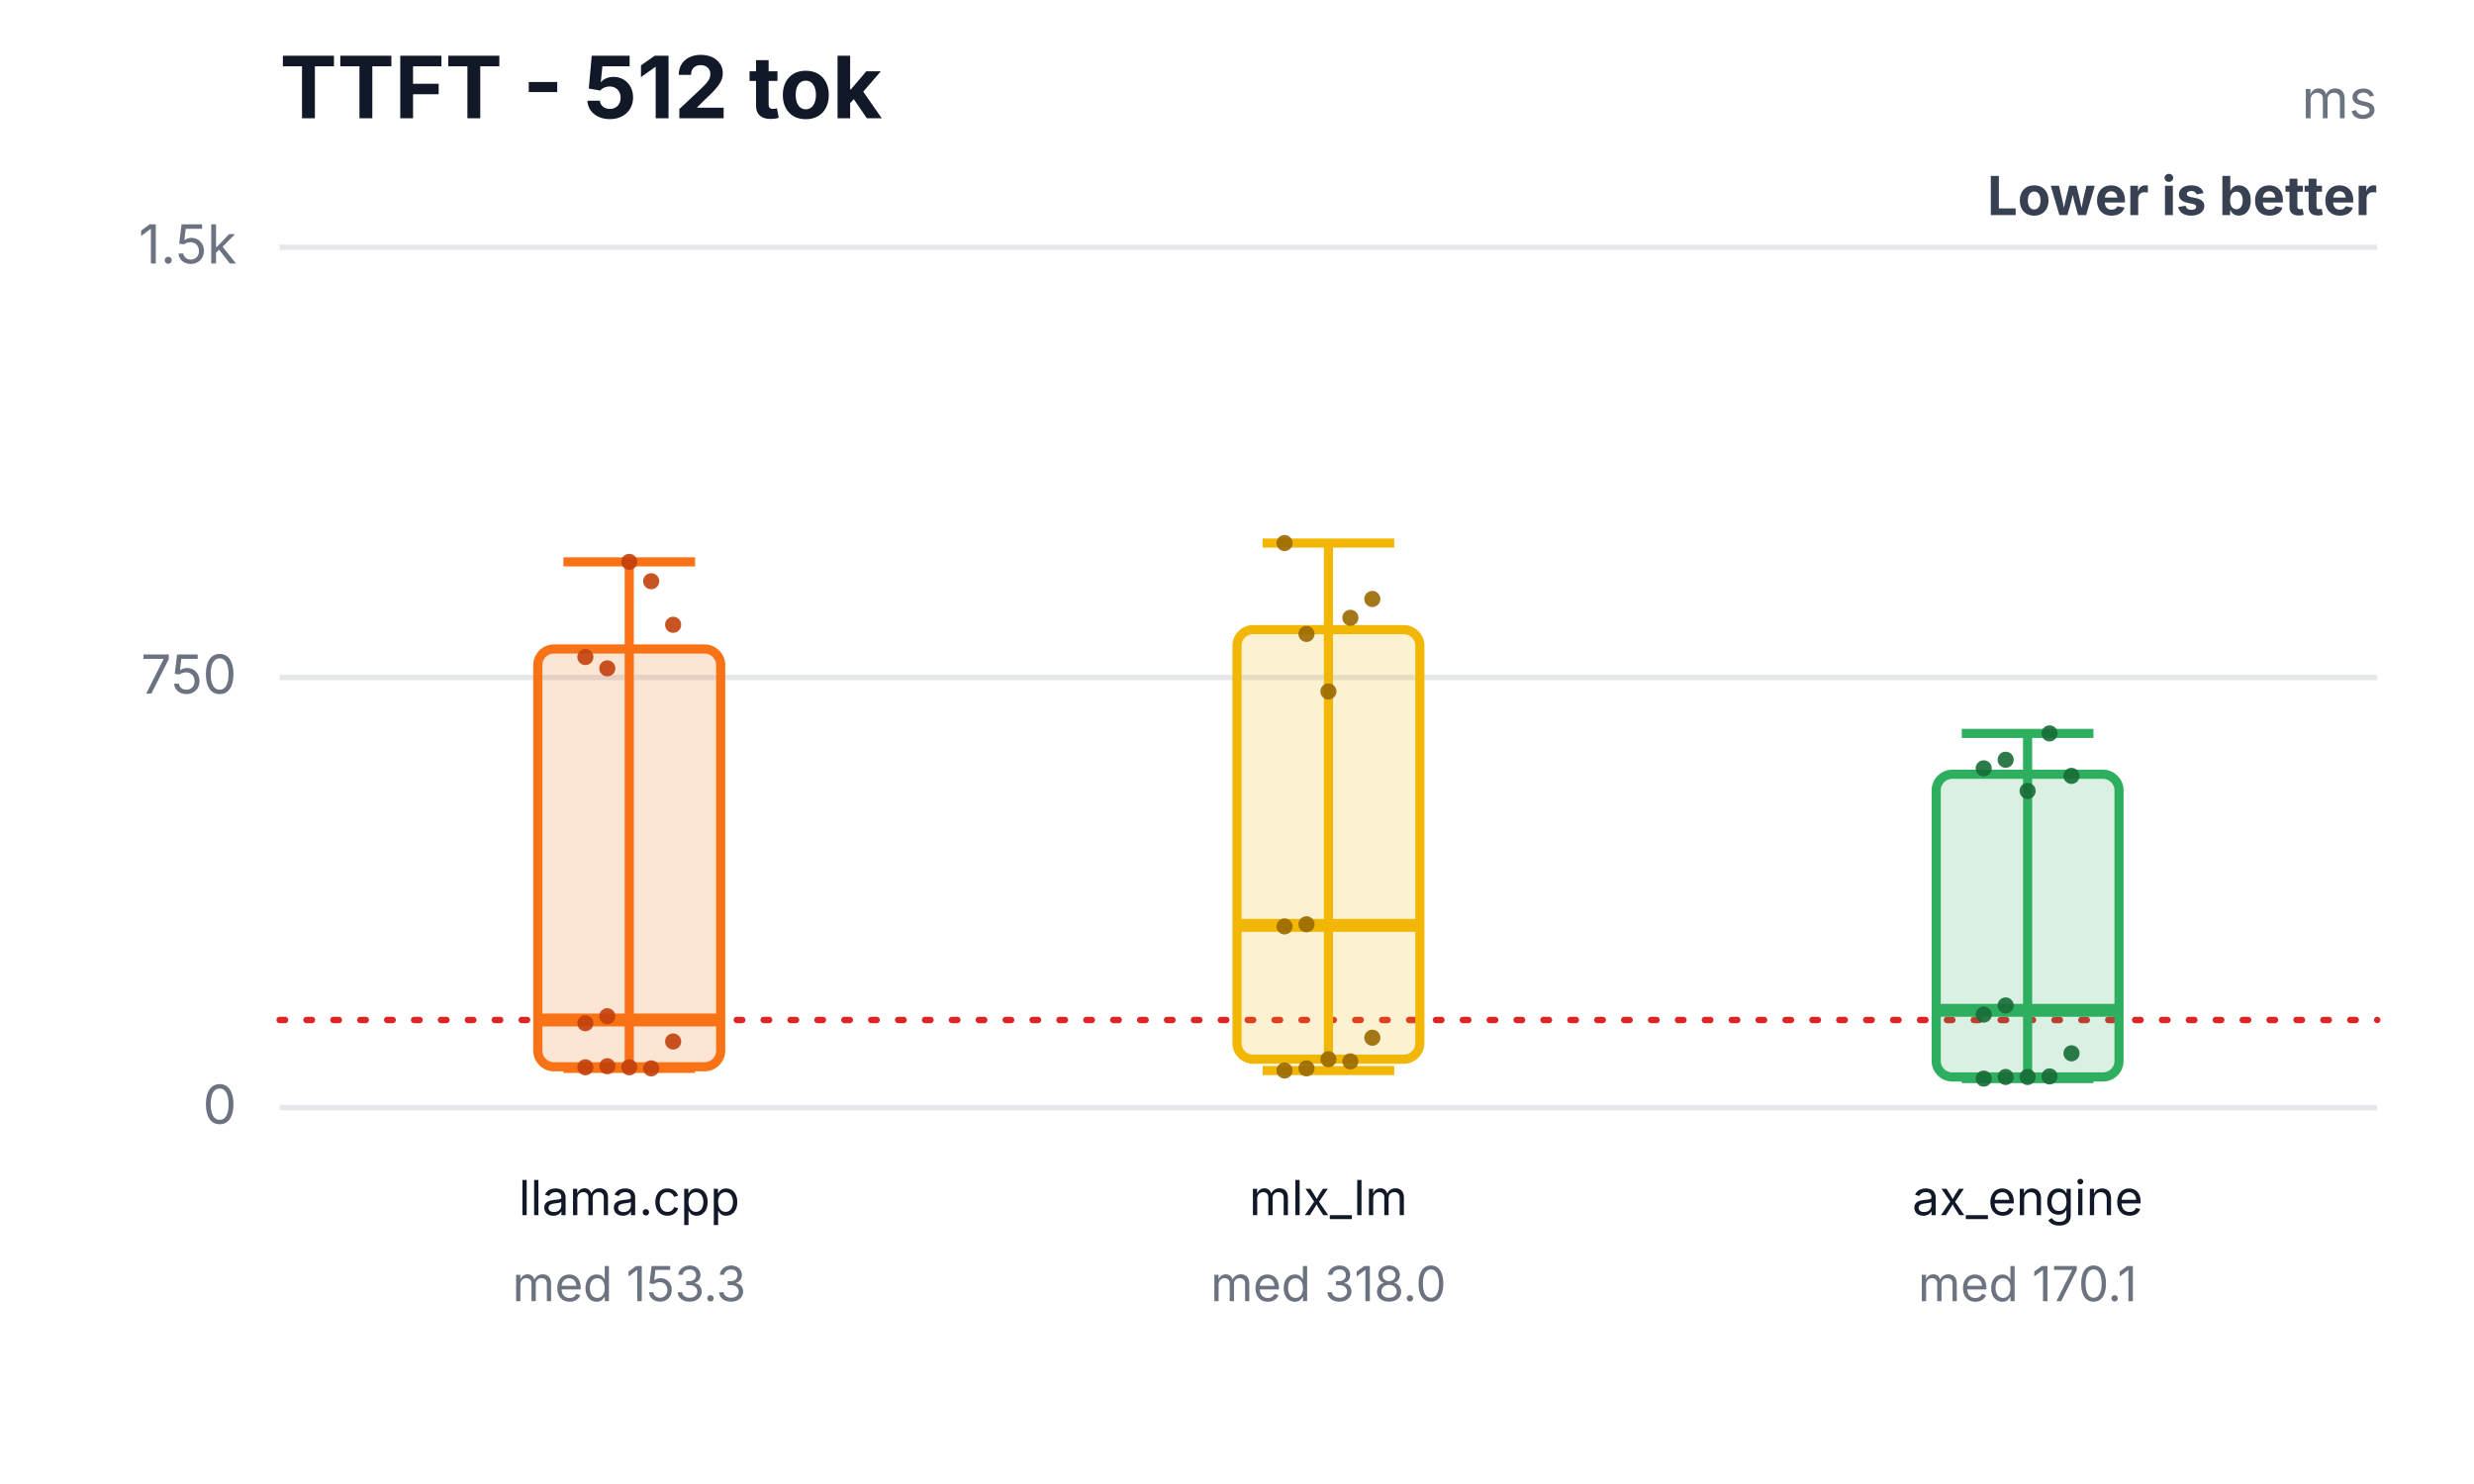
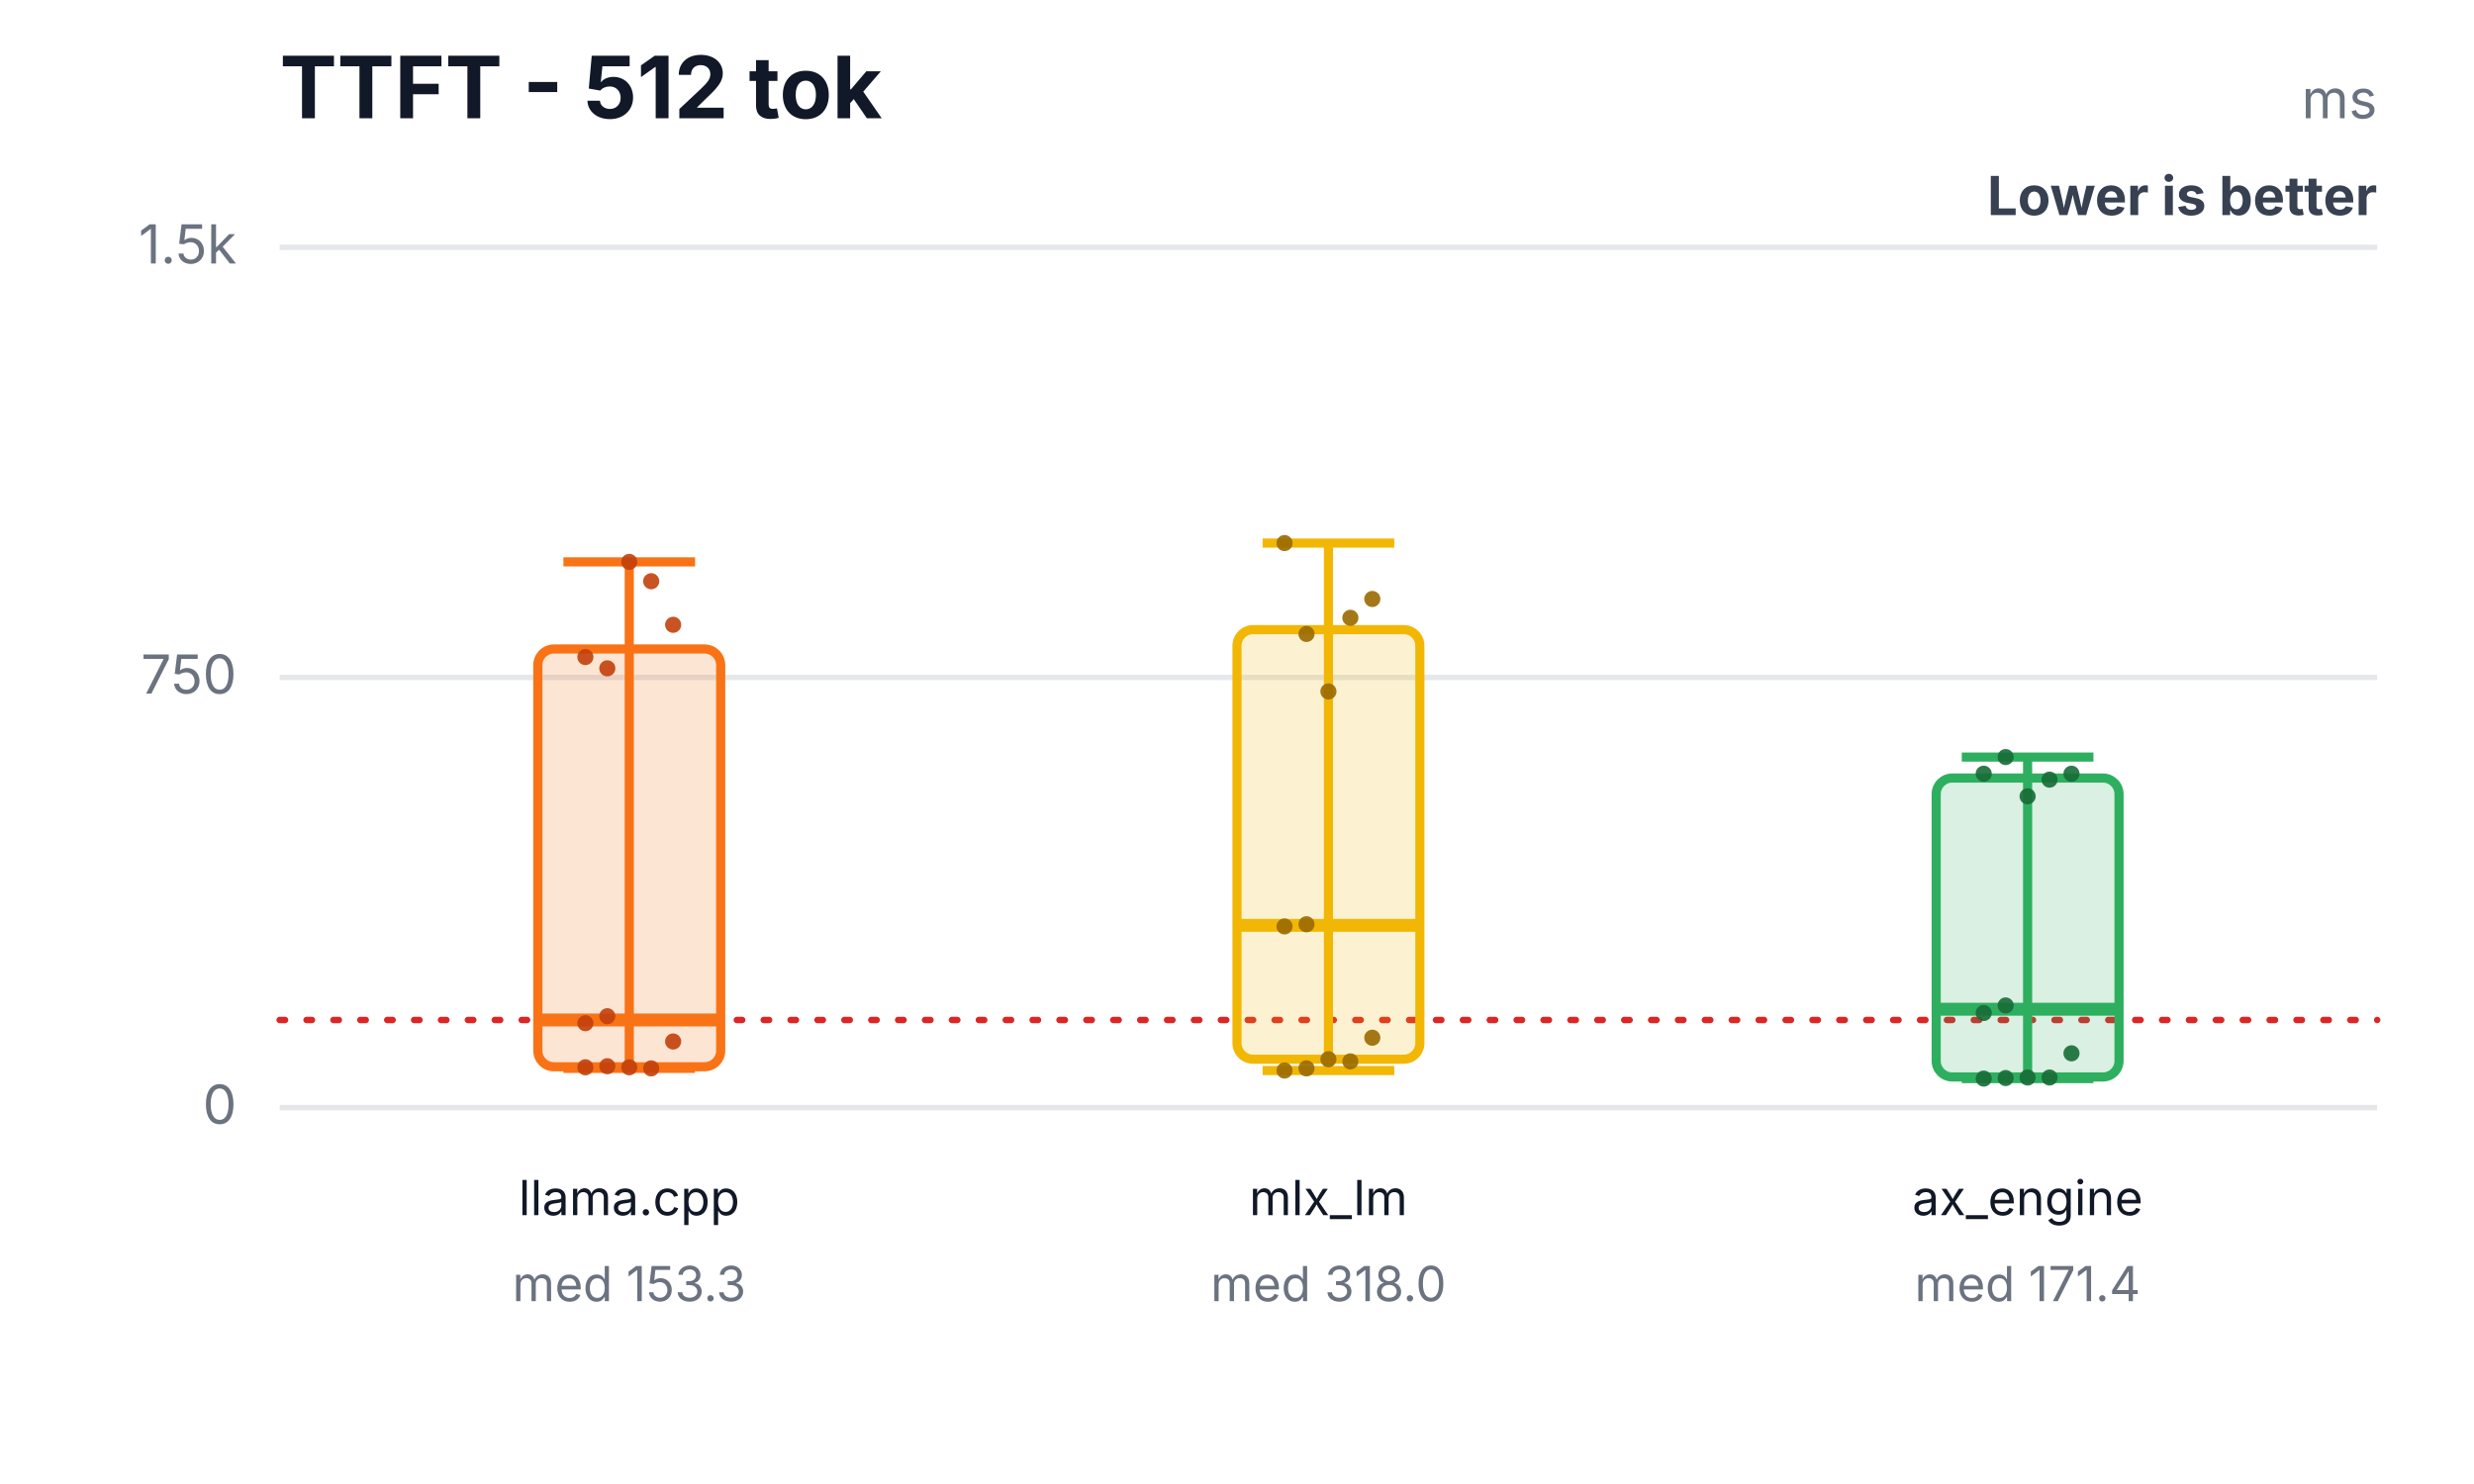
<svg xmlns="http://www.w3.org/2000/svg" width="460" height="276" viewBox="0 0 460 276" role="img" aria-labelledby="title desc">
  <rect width="460" height="276" fill="#ffffff" />
  <text x="52" y="22" font-family="Inter,Segoe UI,Arial,sans-serif" font-size="16" font-weight="700" fill="#111827">TTFT - 512 tok</text>
  <text x="442" y="22" text-anchor="end" font-family="Inter,Segoe UI,Arial,sans-serif" font-size="10" fill="#6b7280">ms</text>
  <text x="442" y="40" text-anchor="end" font-family="Inter,Segoe UI,Arial,sans-serif" font-size="10" font-weight="700" fill="#374151">Lower is better</text>
  <line x1="52" y1="206.0" x2="442" y2="206.0" stroke="#e5e7eb" stroke-width="1" />
  <text x="44" y="209.0" text-anchor="end" font-family="Inter,Segoe UI,Arial,sans-serif" font-size="10" fill="#6b7280">0</text>
  <line x1="52" y1="126.0" x2="442" y2="126.0" stroke="#e5e7eb" stroke-width="1" />
  <text x="44" y="129.0" text-anchor="end" font-family="Inter,Segoe UI,Arial,sans-serif" font-size="10" fill="#6b7280">750</text>
  <line x1="52" y1="46.0" x2="442" y2="46.0" stroke="#e5e7eb" stroke-width="1" />
  <text x="44" y="49.0" text-anchor="end" font-family="Inter,Segoe UI,Arial,sans-serif" font-size="10" fill="#6b7280">1.5k</text>
  <line x1="52" y1="189.7" x2="442" y2="189.7" stroke="#dc2626" stroke-width="1.2" stroke-dasharray="1 4" stroke-linecap="round" />
  <line x1="117" y1="104.5" x2="117" y2="198.7" stroke="#f97316" stroke-width="1.7" />
  <line x1="104.76" y1="104.5" x2="129.24" y2="104.5" stroke="#f97316" stroke-width="1.7" />
  <line x1="104.76" y1="198.7" x2="129.24" y2="198.7" stroke="#f97316" stroke-width="1.7" />
  <rect x="100" y="120.7" width="34" height="77.7" rx="3" fill="#f97316" fill-opacity="0.18" stroke="#f97316" stroke-width="1.7" />
  <line x1="100" y1="189.7" x2="134" y2="189.7" stroke="#f97316" stroke-width="2.4" />
  <text x="117" y="226" text-anchor="middle" font-family="Inter,Segoe UI,Arial,sans-serif" font-size="9" fill="#111827">llama.cpp</text>
  <text x="117" y="242" text-anchor="middle" font-family="Inter,Segoe UI,Arial,sans-serif" font-size="9" fill="#6b7280">med 153.3</text>
  <circle cx="108.84" cy="198.5" r="1.5" fill="#c2410c" fill-opacity="0.9" />
  <circle cx="112.92" cy="198.3" r="1.5" fill="#c2410c" fill-opacity="0.9" />
  <circle cx="117" cy="198.5" r="1.5" fill="#c2410c" fill-opacity="0.9" />
  <circle cx="121.08" cy="198.7" r="1.5" fill="#c2410c" fill-opacity="0.9" />
  <circle cx="125.16" cy="193.7" r="1.5" fill="#c2410c" fill-opacity="0.9" />
  <circle cx="108.84" cy="190.3" r="1.5" fill="#c2410c" fill-opacity="0.9" />
  <circle cx="112.92" cy="124.3" r="1.5" fill="#c2410c" fill-opacity="0.9" />
  <circle cx="117" cy="104.5" r="1.5" fill="#c2410c" fill-opacity="0.9" />
  <circle cx="121.08" cy="108.1" r="1.5" fill="#c2410c" fill-opacity="0.9" />
  <circle cx="125.16" cy="116.2" r="1.5" fill="#c2410c" fill-opacity="0.9" />
  <circle cx="108.84" cy="122.2" r="1.5" fill="#c2410c" fill-opacity="0.9" />
  <circle cx="112.92" cy="189.0" r="1.5" fill="#c2410c" fill-opacity="0.9" />
  <line x1="247" y1="101.0" x2="247" y2="199.1" stroke="#f2b705" stroke-width="1.7" />
  <line x1="234.76" y1="101.0" x2="259.24" y2="101.0" stroke="#f2b705" stroke-width="1.7" />
  <line x1="234.76" y1="199.1" x2="259.24" y2="199.1" stroke="#f2b705" stroke-width="1.7" />
  <rect x="230" y="117.1" width="34" height="79.9" rx="3" fill="#f2b705" fill-opacity="0.18" stroke="#f2b705" stroke-width="1.7" />
  <line x1="230" y1="172.1" x2="264" y2="172.1" stroke="#f2b705" stroke-width="2.4" />
  <text x="247" y="226" text-anchor="middle" font-family="Inter,Segoe UI,Arial,sans-serif" font-size="9" fill="#111827">mlx_lm</text>
  <text x="247" y="242" text-anchor="middle" font-family="Inter,Segoe UI,Arial,sans-serif" font-size="9" fill="#6b7280">med 318.0</text>
  <circle cx="238.84" cy="199.1" r="1.5" fill="#9a6a00" fill-opacity="0.9" />
  <circle cx="242.92" cy="198.7" r="1.5" fill="#9a6a00" fill-opacity="0.9" />
  <circle cx="247" cy="197.0" r="1.5" fill="#9a6a00" fill-opacity="0.9" />
  <circle cx="251.08" cy="197.4" r="1.5" fill="#9a6a00" fill-opacity="0.9" />
  <circle cx="255.16" cy="193.0" r="1.5" fill="#9a6a00" fill-opacity="0.9" />
  <circle cx="238.84" cy="172.3" r="1.5" fill="#9a6a00" fill-opacity="0.9" />
  <circle cx="242.92" cy="117.9" r="1.5" fill="#9a6a00" fill-opacity="0.9" />
  <circle cx="247" cy="128.6" r="1.5" fill="#9a6a00" fill-opacity="0.9" />
  <circle cx="251.08" cy="114.9" r="1.5" fill="#9a6a00" fill-opacity="0.9" />
  <circle cx="255.16" cy="111.4" r="1.5" fill="#9a6a00" fill-opacity="0.9" />
  <circle cx="238.84" cy="101.0" r="1.5" fill="#9a6a00" fill-opacity="0.9" />
  <circle cx="242.92" cy="171.9" r="1.5" fill="#9a6a00" fill-opacity="0.9" />
-   <line x1="377" y1="136.4" x2="377" y2="200.6" stroke="#2eaf5f" stroke-width="1.7" />
-   <line x1="364.76" y1="136.4" x2="389.24" y2="136.4" stroke="#2eaf5f" stroke-width="1.7" />
+   <line x1="377" y1="140.8" x2="377" y2="200.6" stroke="#2eaf5f" stroke-width="1.7" />
+   <line x1="364.76" y1="140.8" x2="389.24" y2="140.8" stroke="#2eaf5f" stroke-width="1.7" />
  <line x1="364.76" y1="200.6" x2="389.24" y2="200.6" stroke="#2eaf5f" stroke-width="1.7" />
-   <rect x="360" y="144.0" width="34" height="56.3" rx="3" fill="#2eaf5f" fill-opacity="0.18" stroke="#2eaf5f" stroke-width="1.7" />
-   <line x1="360" y1="187.9" x2="394" y2="187.9" stroke="#2eaf5f" stroke-width="2.4" />
+   <rect x="360" y="144.7" width="34" height="55.6" rx="3" fill="#2eaf5f" fill-opacity="0.18" stroke="#2eaf5f" stroke-width="1.7" />
+   <line x1="360" y1="187.7" x2="394" y2="187.7" stroke="#2eaf5f" stroke-width="2.4" />
  <text x="377" y="226" text-anchor="middle" font-family="Inter,Segoe UI,Arial,sans-serif" font-size="9" fill="#111827">ax_engine</text>
-   <text x="377" y="242" text-anchor="middle" font-family="Inter,Segoe UI,Arial,sans-serif" font-size="9" fill="#6b7280">med 170.1</text>
+   <text x="377" y="242" text-anchor="middle" font-family="Inter,Segoe UI,Arial,sans-serif" font-size="9" fill="#6b7280">med 171.4</text>
  <circle cx="368.84" cy="200.6" r="1.5" fill="#176c37" fill-opacity="0.9" />
-   <circle cx="372.92" cy="200.3" r="1.5" fill="#176c37" fill-opacity="0.9" />
-   <circle cx="377" cy="200.3" r="1.5" fill="#176c37" fill-opacity="0.9" />
-   <circle cx="381.08" cy="200.2" r="1.5" fill="#176c37" fill-opacity="0.9" />
+   <circle cx="372.92" cy="200.5" r="1.5" fill="#176c37" fill-opacity="0.9" />
+   <circle cx="377" cy="200.4" r="1.5" fill="#176c37" fill-opacity="0.9" />
+   <circle cx="381.08" cy="200.4" r="1.5" fill="#176c37" fill-opacity="0.9" />
  <circle cx="385.16" cy="195.9" r="1.5" fill="#176c37" fill-opacity="0.9" />
-   <circle cx="368.84" cy="188.7" r="1.5" fill="#176c37" fill-opacity="0.9" />
-   <circle cx="372.92" cy="141.3" r="1.5" fill="#176c37" fill-opacity="0.9" />
-   <circle cx="377" cy="147.1" r="1.5" fill="#176c37" fill-opacity="0.9" />
-   <circle cx="381.08" cy="136.4" r="1.5" fill="#176c37" fill-opacity="0.9" />
-   <circle cx="385.16" cy="144.3" r="1.5" fill="#176c37" fill-opacity="0.9" />
-   <circle cx="368.84" cy="142.9" r="1.5" fill="#176c37" fill-opacity="0.9" />
+   <circle cx="368.84" cy="188.4" r="1.5" fill="#176c37" fill-opacity="0.9" />
+   <circle cx="372.92" cy="140.8" r="1.5" fill="#176c37" fill-opacity="0.9" />
+   <circle cx="377" cy="148.1" r="1.5" fill="#176c37" fill-opacity="0.9" />
+   <circle cx="381.08" cy="145.0" r="1.5" fill="#176c37" fill-opacity="0.9" />
+   <circle cx="385.16" cy="143.9" r="1.5" fill="#176c37" fill-opacity="0.9" />
+   <circle cx="368.84" cy="143.9" r="1.5" fill="#176c37" fill-opacity="0.9" />
  <circle cx="372.92" cy="187.0" r="1.5" fill="#176c37" fill-opacity="0.9" />
</svg>
